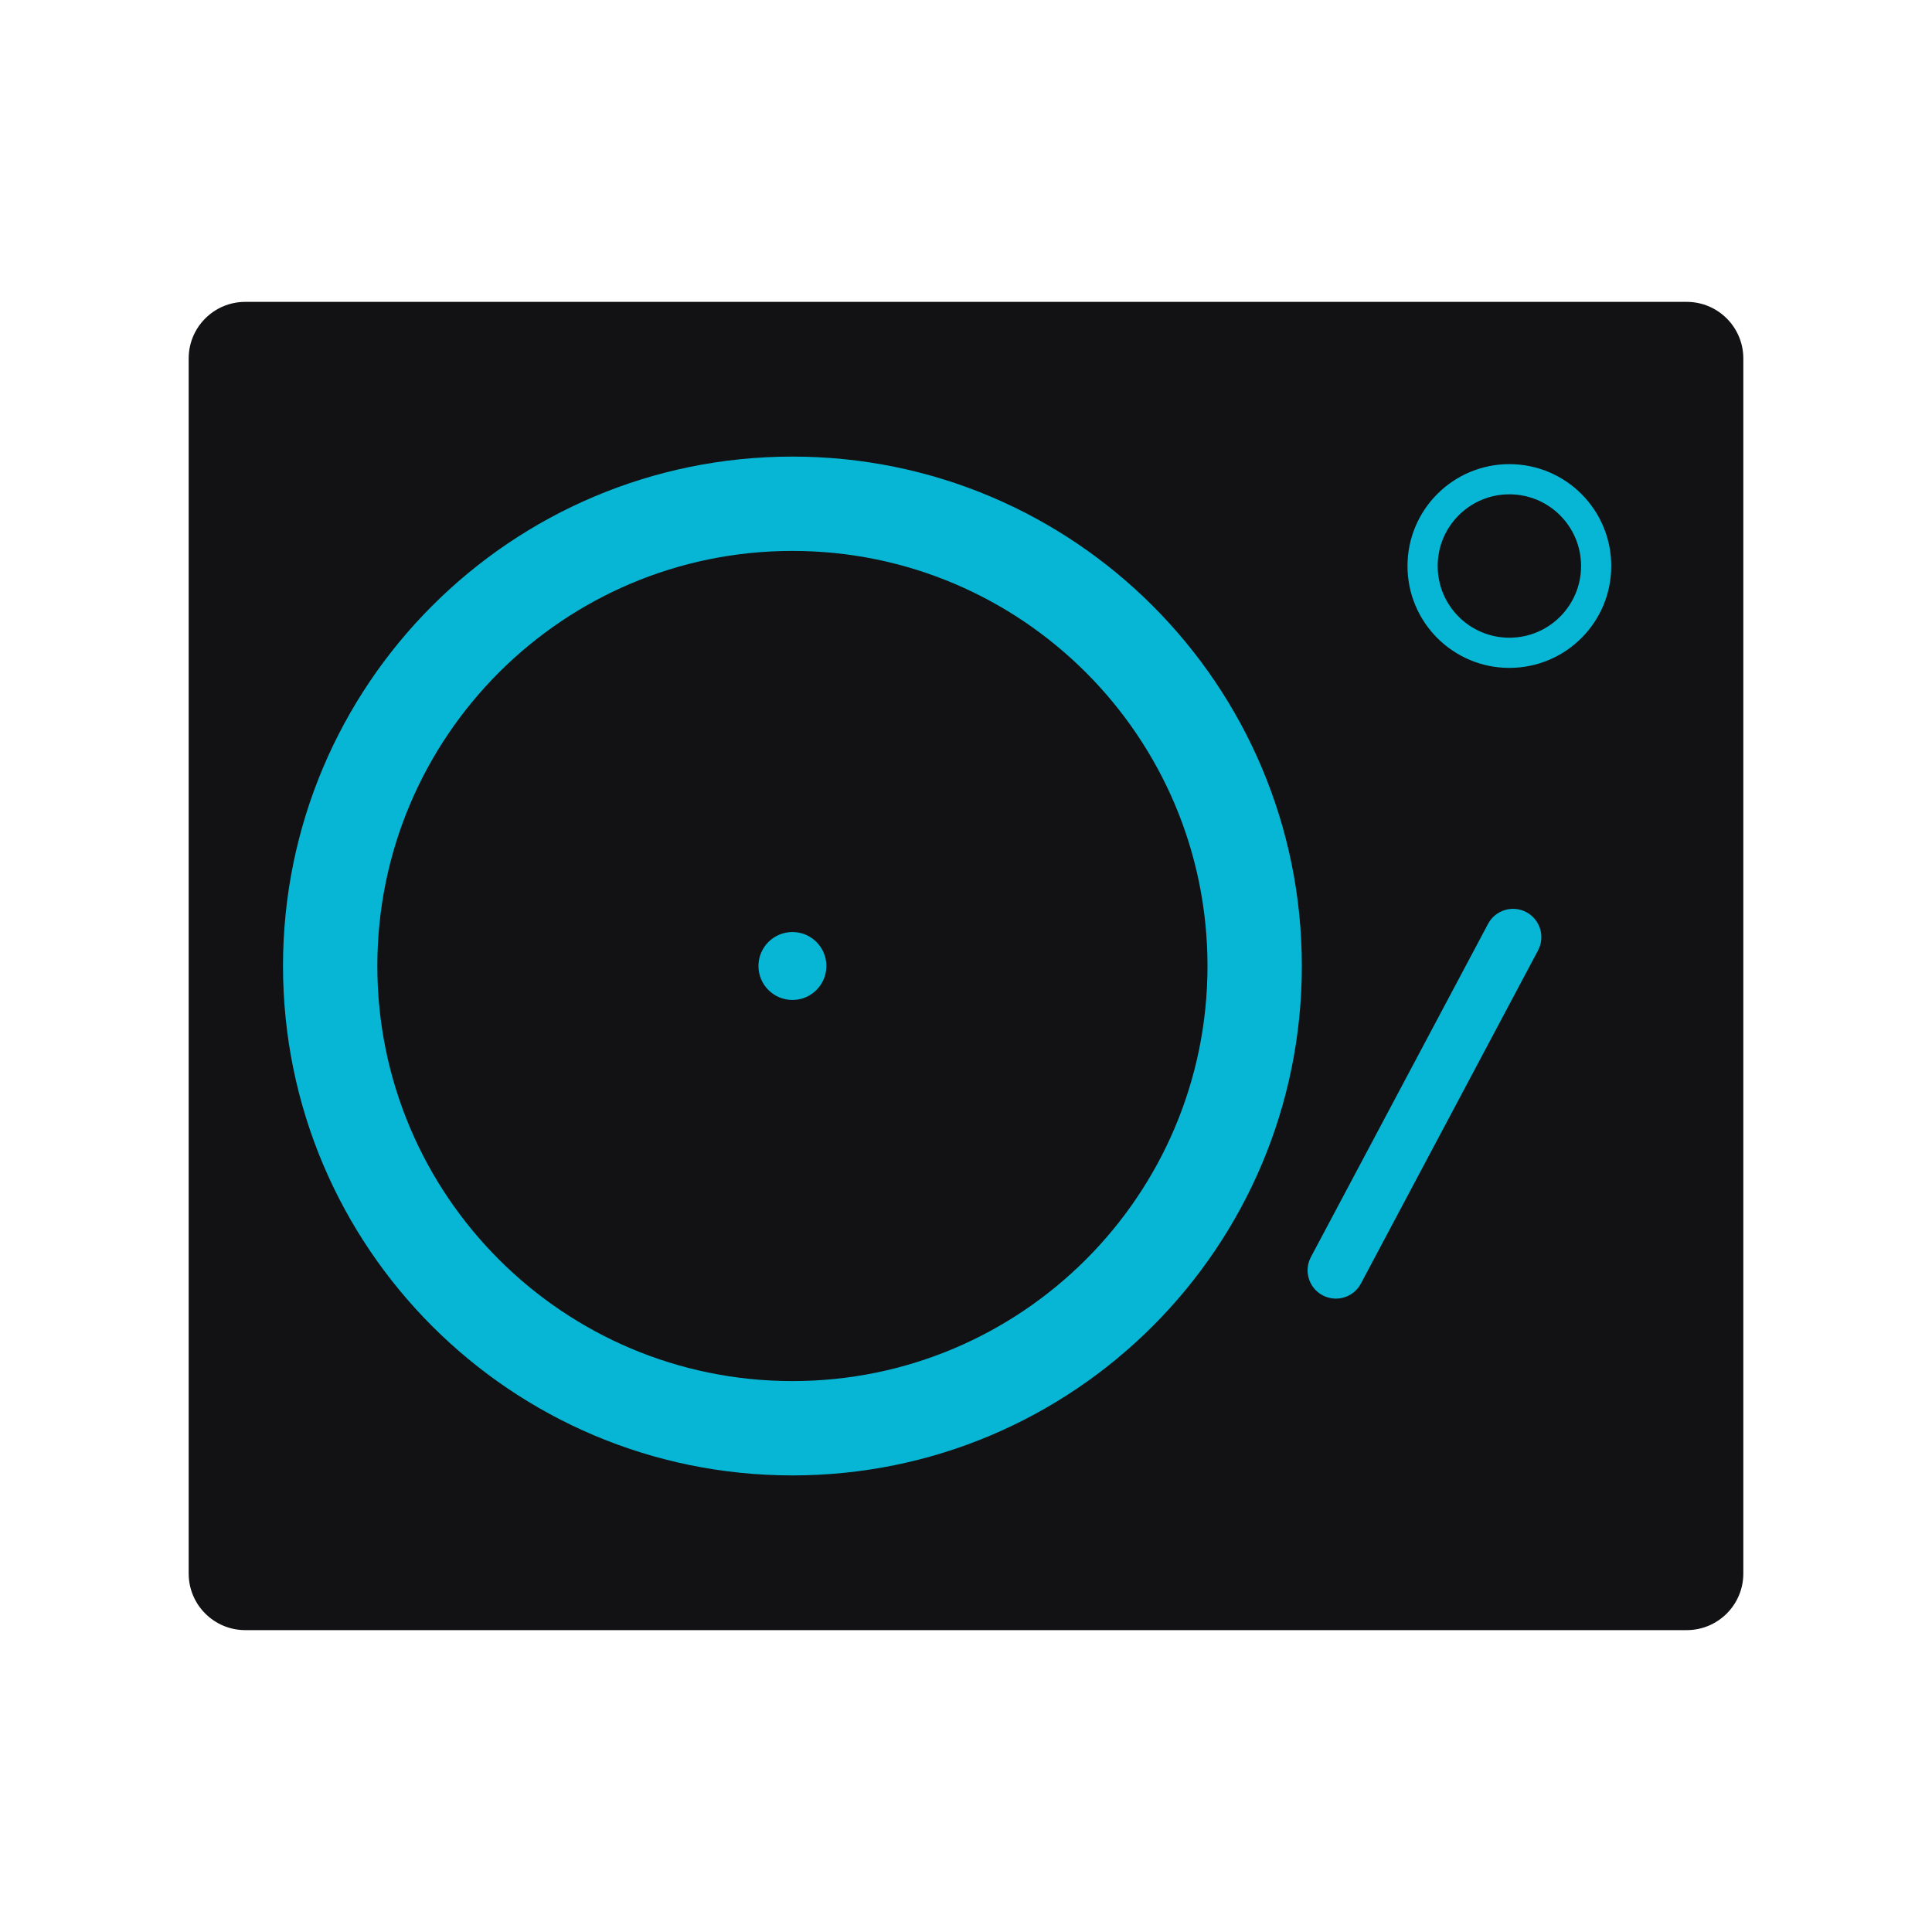
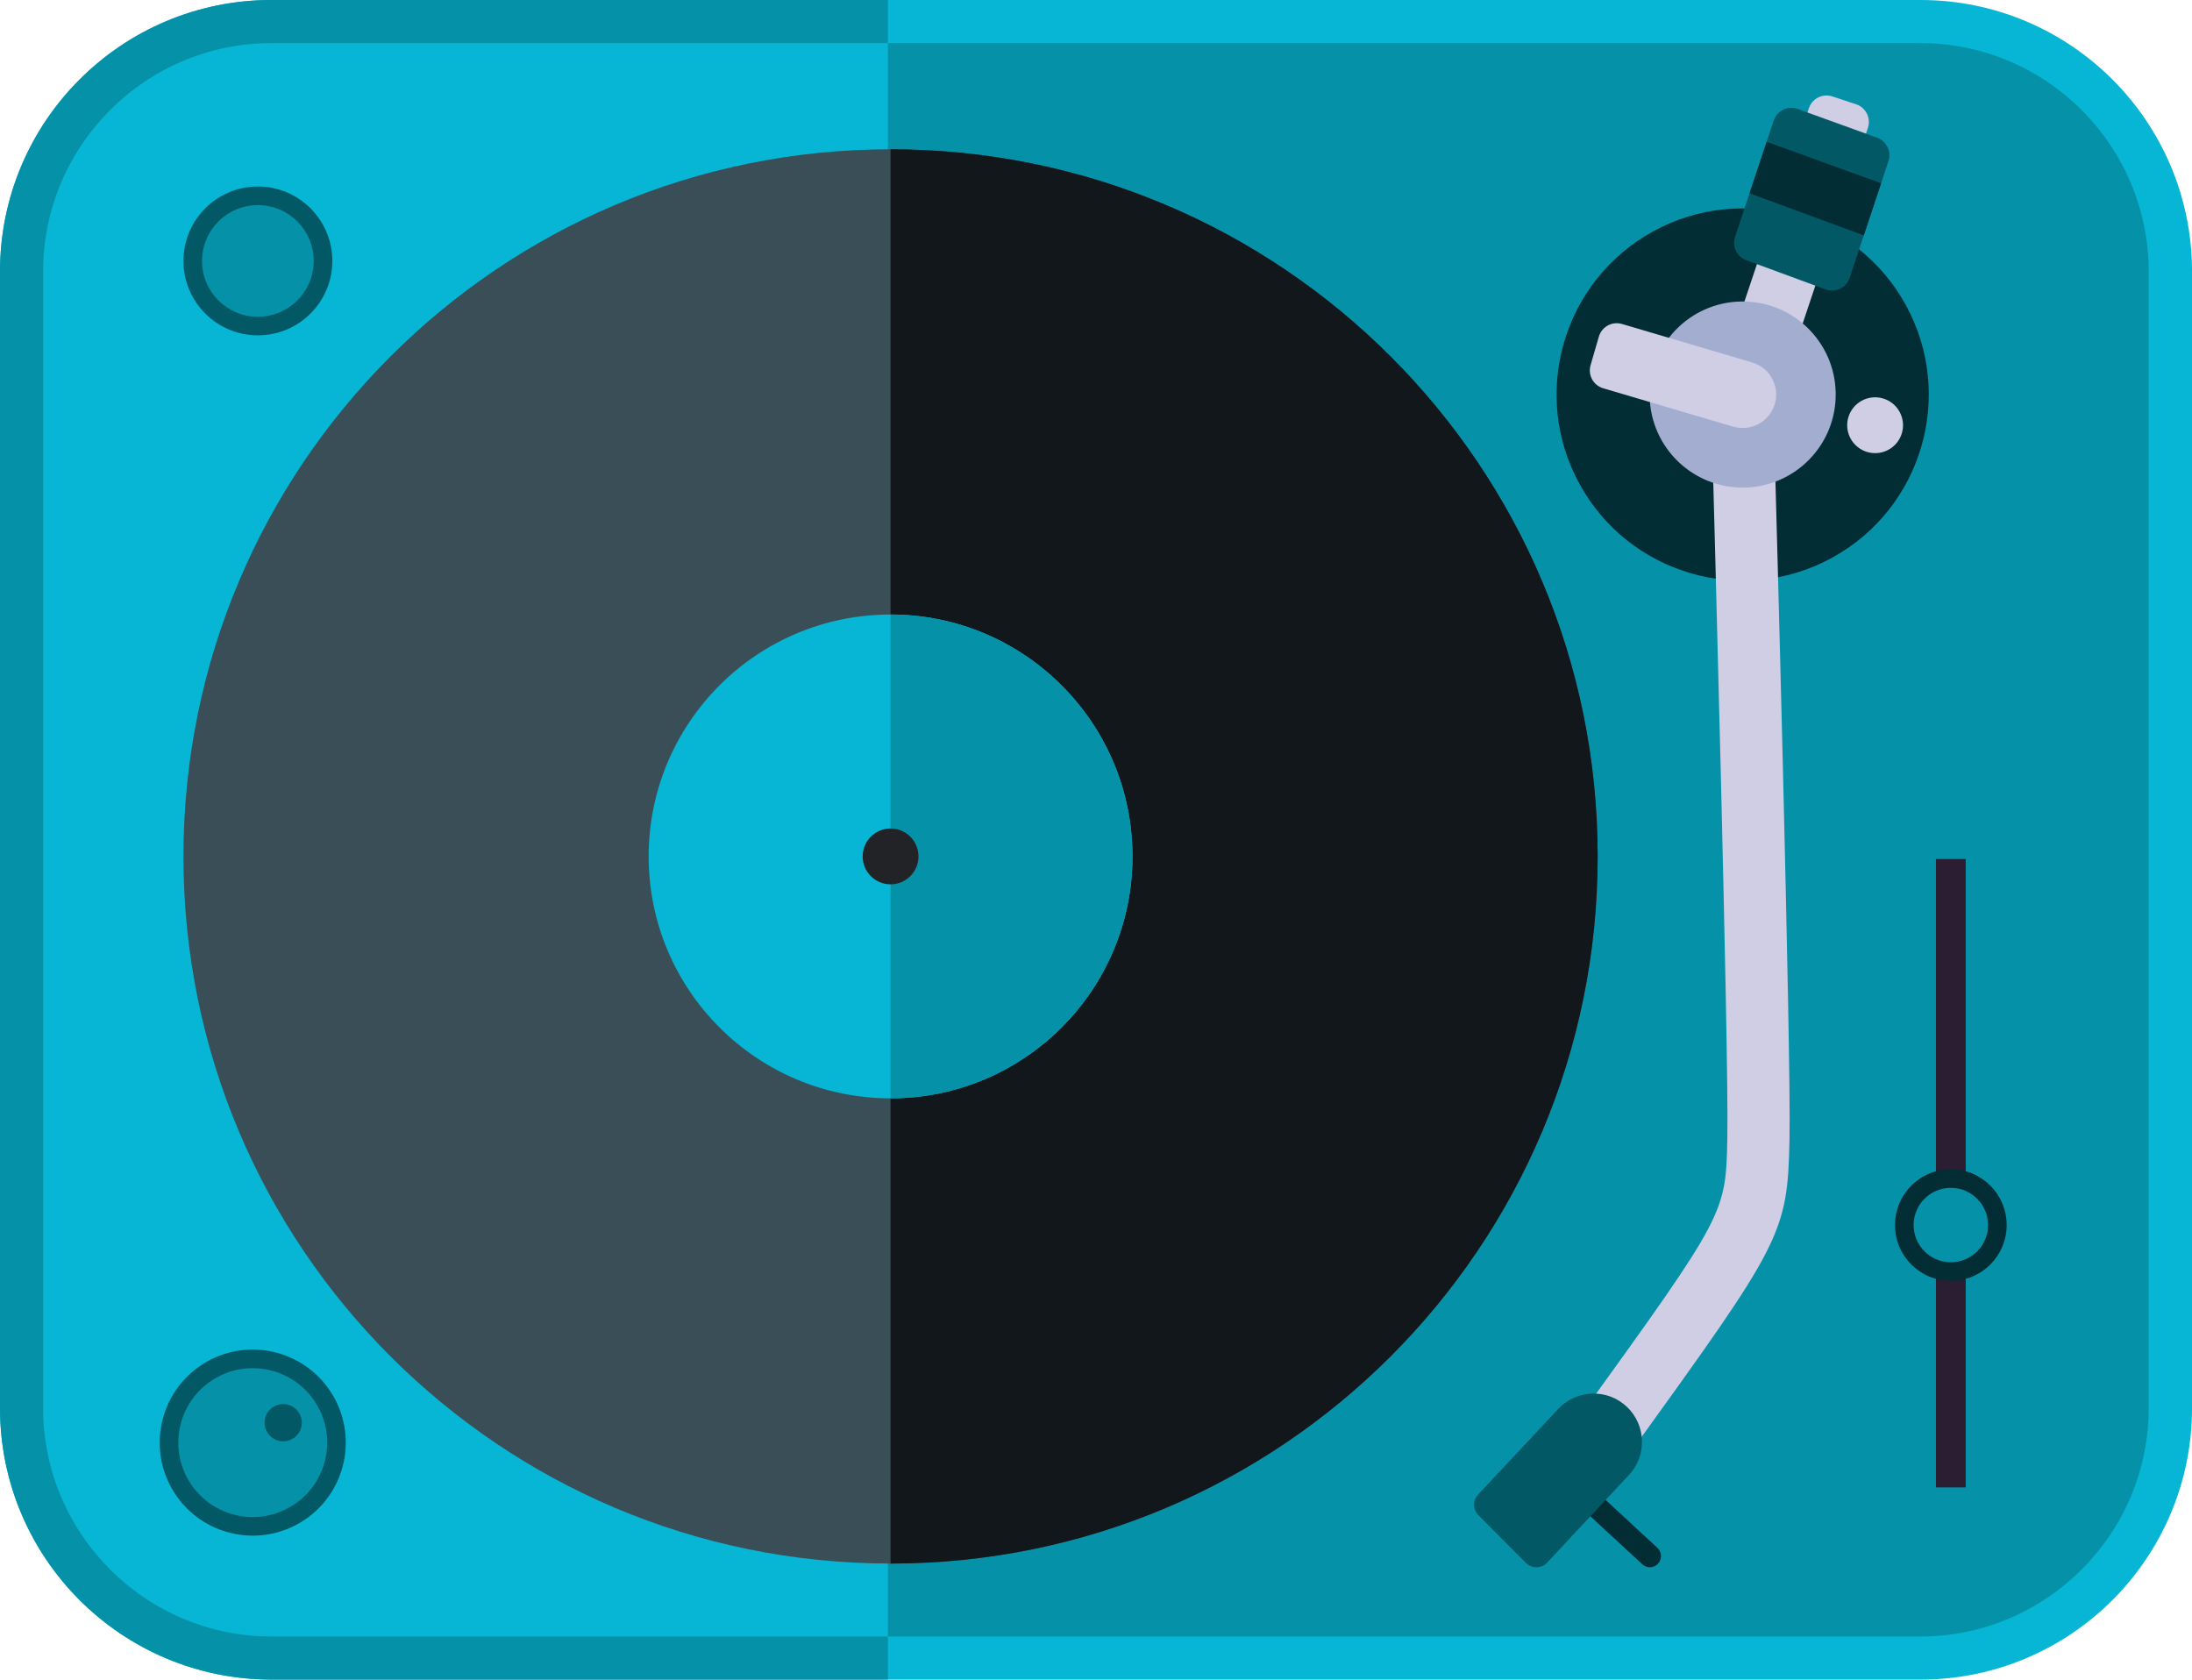
- <svg xmlns="http://www.w3.org/2000/svg" width="1024" height="1024" viewBox="0 0 1024 1024">
-   <rect x="100" y="160" width="824" height="704" rx="30" fill="#121214" />
-   <circle cx="420" cy="512" r="270" fill="#06B6D4" />
-   <circle cx="420" cy="512" r="220" fill="#121214" />
-   <circle cx="420" cy="512" r="18" fill="#06B6D4" />
-   <circle cx="800" cy="300" r="46" fill="#121214" />
-   <circle cx="800" cy="300" r="46" fill="none" stroke="#06B6D4" stroke-width="16" />
-   <rect x="740" y="470" width="30" height="230" rx="15" fill="#06B6D4" transform="rotate(28 755 585)" />
+ <svg xmlns="http://www.w3.org/2000/svg" width="35.891mm" height="27.5mm" viewBox="0 0 35.891 27.5" version="1.1" id="svg1" xml:space="preserve">
+   <defs id="defs1" />
+   <g id="g1" transform="matrix(0.2645833,0,0,0.2645833,681.8386,-132.328)">
+     <g id="g32" transform="translate(-2220.236,-67.64878)">
+       <path id="path333-2" d="m -237.946,567.786 h -102.039 c -9.281,0 -16.807,7.525 -16.807,16.807 v 70.324 c 0,9.283 7.525,16.807 16.807,16.807 h 102.039 c 9.283,0 16.807,-7.524 16.807,-16.807 v -70.324 c 0,-9.281 -7.524,-16.807 -16.807,-16.807" style="fill:#06b6d4;fill-opacity:1;fill-rule:nonzero;stroke:none;stroke-width:0.133" />
+       <path id="path334-3" d="m -301.845,669.058 h 63.883 c 7.797,0 14.14,-6.344 14.14,-14.141 v -70.324 c 0,-7.796 -6.343,-14.14 -14.14,-14.14 h -63.883 z m 0,2.665 h -38.14 c -9.281,0 -16.807,-7.524 -16.807,-16.807 v -70.324 c 0,-9.281 7.525,-16.807 16.807,-16.807 h 38.14 v 2.667 h -38.14 c -7.797,0 -14.14,6.344 -14.14,14.14 v 70.324 c 0,7.797 6.343,14.141 14.14,14.141 h 38.14 v 2.665" style="fill:#0591a8;fill-opacity:1;fill-rule:nonzero;stroke:none;stroke-width:0.133" />
+       <path id="path335-7" d="m -345.439,620.783 c 0,24.168 19.592,43.76 43.759,43.76 24.168,0 43.76,-19.592 43.76,-43.76 0,-24.167 -19.592,-43.759 -43.76,-43.759 -24.167,0 -43.759,19.592 -43.759,43.759" style="fill:#3a4e57;fill-opacity:1;fill-rule:nonzero;stroke:none;stroke-width:0.133" />
+       <path id="path336-2" d="m -301.681,577.025 v 87.519 c 24.168,0 43.76,-19.592 43.76,-43.76 0,-24.167 -19.592,-43.759 -43.76,-43.759" style="fill:#11171a;fill-opacity:1;fill-rule:nonzero;stroke:none;stroke-width:0.133" />
+       <path id="path337-4" d="m -316.65,620.783 c 0,8.268 6.701,14.971 14.969,14.971 8.268,0 14.971,-6.703 14.971,-14.971 0,-8.267 -6.703,-14.969 -14.971,-14.969 -8.268,0 -14.969,6.703 -14.969,14.969" style="fill:#06b6d4;fill-opacity:1;fill-rule:nonzero;stroke:none;stroke-width:0.133" />
+       <path id="path338-1" d="m -301.681,605.814 v 29.94 c 8.268,0 14.971,-6.703 14.971,-14.971 0,-8.267 -6.703,-14.969 -14.971,-14.969" style="fill:#0591a8;fill-opacity:1;fill-rule:nonzero;stroke:none;stroke-width:0.133" />
+       <path id="path339-8" d="m -303.407,620.783 c 0,0.955 0.773,1.728 1.727,1.728 0.955,0 1.728,-0.773 1.728,-1.728 0,-0.953 -0.773,-1.727 -1.728,-1.727 -0.953,0 -1.727,0.773 -1.727,1.727" style="fill:#222326;fill-opacity:1;fill-rule:nonzero;stroke:none;stroke-width:0.133" />
+       <path id="path340-2" d="m -238.858,586.651 c 3.065,5.572 1.032,12.575 -4.54,15.64 -5.573,3.064 -12.576,1.032 -15.64,-4.541 -3.065,-5.572 -1.032,-12.575 4.54,-15.64 5.573,-3.064 12.576,-1.032 15.64,4.541" style="fill:#022d34;fill-opacity:1;fill-rule:nonzero;stroke:none;stroke-width:0.133" />
+       <path id="path341-60" d="m -254.222,663.573 -3.9,-3.607 -0.939,1.015 3.901,3.607 c 0.28,0.26 0.717,0.243 0.976,-0.037 v 0 c 0.259,-0.28 0.241,-0.717 -0.039,-0.977" style="fill:#022d34;fill-opacity:1;fill-rule:nonzero;stroke:none;stroke-width:0.133" />
+       <path id="path342-3" d="m -246.959,596.163 -3.845,0.113 c 0.008,0.321 1.012,36.584 0.908,41.897 -0.092,4.721 -0.092,4.721 -9.024,17.113 v 0 c -0.295,0.409 -0.201,0.981 0.208,1.276 l 1.639,1.181 c 0.409,0.295 0.98,0.201 1.276,-0.208 v 0 c 9.271,-12.863 9.633,-13.365 9.748,-19.287 0.107,-5.408 -0.871,-40.769 -0.909,-42.087" style="fill:#cfcee5;fill-opacity:1;fill-rule:nonzero;stroke:none;stroke-width:0.133" />
+       <path id="path343-9" d="m -246.925,592.862 c 2.425,-7.215 4.824,-14.441 5.728,-17.167 0.2,-0.604 -0.127,-1.256 -0.731,-1.456 l -1.467,-0.485 c -0.604,-0.2 -1.255,0.127 -1.455,0.729 -0.891,2.687 -3.292,9.913 -5.715,17.121 l 3.639,1.257" style="fill:#cfcee5;fill-opacity:1;fill-rule:nonzero;stroke:none;stroke-width:0.133" />
+       <path id="path344-4" d="m -240.629,576.307 c 0,0 -3.349,-1.212 -4.915,-1.78 -0.611,-0.221 -1.28,0.105 -1.484,0.721 l -2.389,7.187 c -0.203,0.592 0.104,1.237 0.692,1.453 l 4.909,1.807 c 0.607,0.223 1.277,-0.096 1.487,-0.708 l 2.404,-7.237 c 0.193,-0.592 -0.119,-1.231 -0.704,-1.443" style="fill:#035866;fill-opacity:1;fill-rule:nonzero;stroke:none;stroke-width:0.133" />
+       <path id="path345-96" d="m -247.463,576.561 -1.06,3.187 7.071,2.603 1.071,-3.225 c -2.059,-0.745 -4.8,-1.737 -7.081,-2.564" style="fill:#022d34;fill-opacity:1;fill-rule:nonzero;stroke:none;stroke-width:0.133" />
+       <path id="path346-5" d="m -243.191,592.107 c 0.052,3.18 -2.484,5.799 -5.664,5.851 -3.179,0.051 -5.799,-2.484 -5.849,-5.664 -0.052,-3.18 2.484,-5.799 5.664,-5.851 3.179,-0.051 5.799,2.484 5.849,5.664" style="fill:#a3add0;fill-opacity:1;fill-rule:nonzero;stroke:none;stroke-width:0.133" />
+       <path id="path347-1" d="m -248.341,590.221 0.001,-10e-4 -8.081,-2.387 c -0.611,-0.177 -1.249,0.175 -1.427,0.785 l -0.513,1.769 c -0.177,0.611 0.173,1.249 0.784,1.427 l 8.081,2.387 v -0.003 c 0.608,0.167 1.291,0.06 1.848,-0.383 0.676,-0.536 0.947,-1.467 0.663,-2.283 -0.235,-0.672 -0.753,-1.128 -1.356,-1.312" style="fill:#cfcee5;fill-opacity:1;fill-rule:nonzero;stroke:none;stroke-width:0.133" />
+       <path id="path348-3" d="m -239.238,593.267 c 0.46,0.836 0.156,1.887 -0.68,2.347 -0.836,0.46 -1.887,0.155 -2.347,-0.681 -0.46,-0.836 -0.155,-1.887 0.681,-2.347 0.836,-0.459 1.887,-0.155 2.345,0.681" style="fill:#cfcee5;fill-opacity:1;fill-rule:nonzero;stroke:none;stroke-width:0.133" />
+       <path id="path349-2" d="m -256.005,659.082 c -0.015,0.017 -5.045,5.407 -5.045,5.407 -0.356,0.373 -0.948,0.377 -1.313,0.012 l -2.94,-2.953 c -0.351,-0.353 -0.357,-0.924 -0.012,-1.283 0,0 4.961,-5.3 4.979,-5.316 1.143,-1.193 3.033,-1.239 4.229,-0.1 1.197,1.141 1.244,3.036 0.103,4.233" style="fill:#035866;fill-opacity:1;fill-rule:nonzero;stroke:none;stroke-width:0.133" />
+       <path id="path350-6" d="m -338.029,661.895 c -2.672,1.725 -6.236,0.957 -7.96,-1.713 -1.725,-2.672 -0.957,-6.236 1.715,-7.961 2.671,-1.724 6.235,-0.956 7.96,1.715 1.724,2.672 0.957,6.236 -1.715,7.96" style="fill:#035866;fill-opacity:1;fill-rule:nonzero;stroke:none;stroke-width:0.133" />
+       <path id="path351-90" d="m -337.282,654.561 c 1.38,2.137 0.767,4.988 -1.371,6.368 -2.137,1.38 -4.989,0.765 -6.369,-1.372 -1.379,-2.137 -0.765,-4.988 1.372,-6.368 2.137,-1.38 4.988,-0.765 6.368,1.372" style="fill:#0591a8;fill-opacity:1;fill-rule:nonzero;stroke:none;stroke-width:0.133" />
+       <path id="path352-03" d="m -338.299,655.202 c 0.345,0.535 0.192,1.247 -0.343,1.592 -0.535,0.345 -1.247,0.192 -1.592,-0.343 -0.345,-0.535 -0.191,-1.248 0.343,-1.592 0.535,-0.345 1.248,-0.192 1.592,0.343" style="fill:#035866;fill-opacity:1;fill-rule:nonzero;stroke:none;stroke-width:0.133" />
+       <path id="path353-9" d="m -340.834,588.539 v 0 c -2.544,0 -4.605,-2.061 -4.605,-4.605 v 0 c 0,-2.544 2.061,-4.607 4.605,-4.607 v 0 c 2.544,0 4.607,2.063 4.607,4.607 v 0 c 0,2.544 -2.063,4.605 -4.607,4.605" style="fill:#035866;fill-opacity:1;fill-rule:nonzero;stroke:none;stroke-width:0.133" />
+       <path id="path354-5" d="m -340.834,587.389 v 0 c -1.908,0 -3.455,-1.547 -3.455,-3.455 v 0 c 0,-1.908 1.547,-3.455 3.455,-3.455 v 0 c 1.908,0 3.455,1.547 3.455,3.455 v 0 c 0,1.908 -1.547,3.455 -3.455,3.455" style="fill:#0591a8;fill-opacity:1;fill-rule:nonzero;stroke:none;stroke-width:0.133" />
+       <path id="path355-31" d="m -235.145,659.831 h -1.843 v -38.884 h 1.843 v 38.884" style="fill:#2b1d32;fill-opacity:1;fill-rule:nonzero;stroke:none;stroke-width:0.133" />
+       <path id="path356-1" d="m -236.066,647.051 v 0 c -1.908,0 -3.455,-1.547 -3.455,-3.455 v 0 c 0,-1.908 1.547,-3.455 3.455,-3.455 v 0 c 1.908,0 3.455,1.547 3.455,3.455 v 0 c 0,1.908 -1.547,3.455 -3.455,3.455" style="fill:#022d34;fill-opacity:1;fill-rule:nonzero;stroke:none;stroke-width:0.133" />
+       <path id="path357-26" d="m -236.066,645.899 v 0 c -1.272,0 -2.303,-1.031 -2.303,-2.303 v 0 c 0,-1.272 1.031,-2.303 2.303,-2.303 v 0 c 1.272,0 2.303,1.031 2.303,2.303 v 0 c 0,1.272 -1.031,2.303 -2.303,2.303" style="fill:#0591a8;fill-opacity:1;fill-rule:nonzero;stroke:none;stroke-width:0.133" />
+     </g>
+   </g>
</svg>
